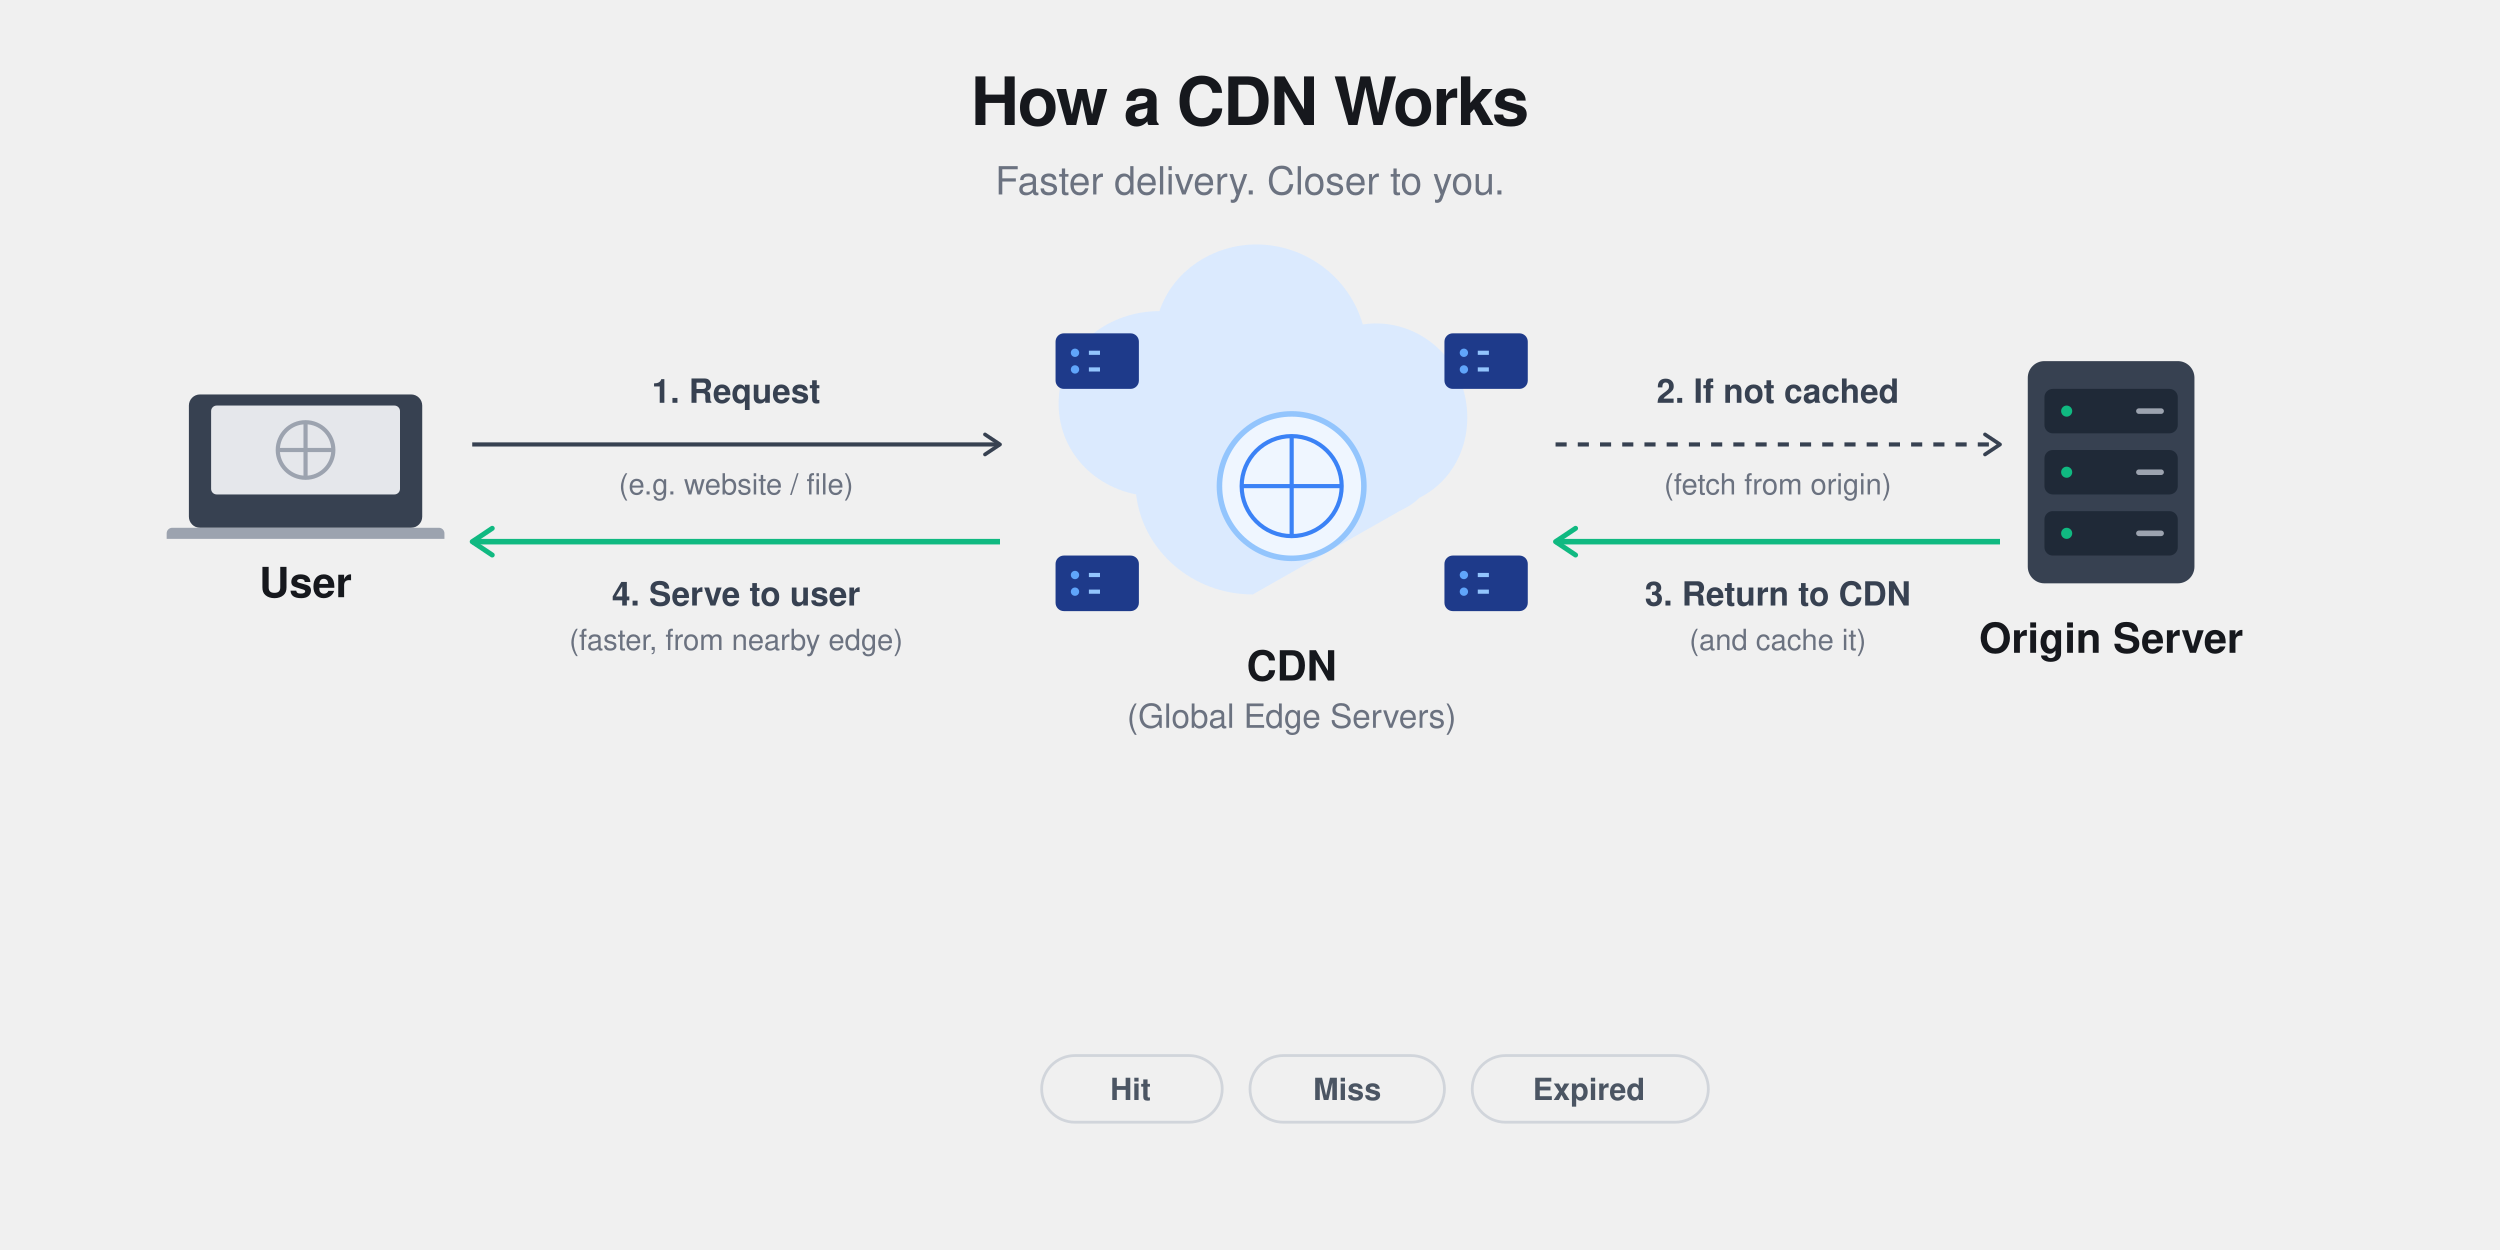
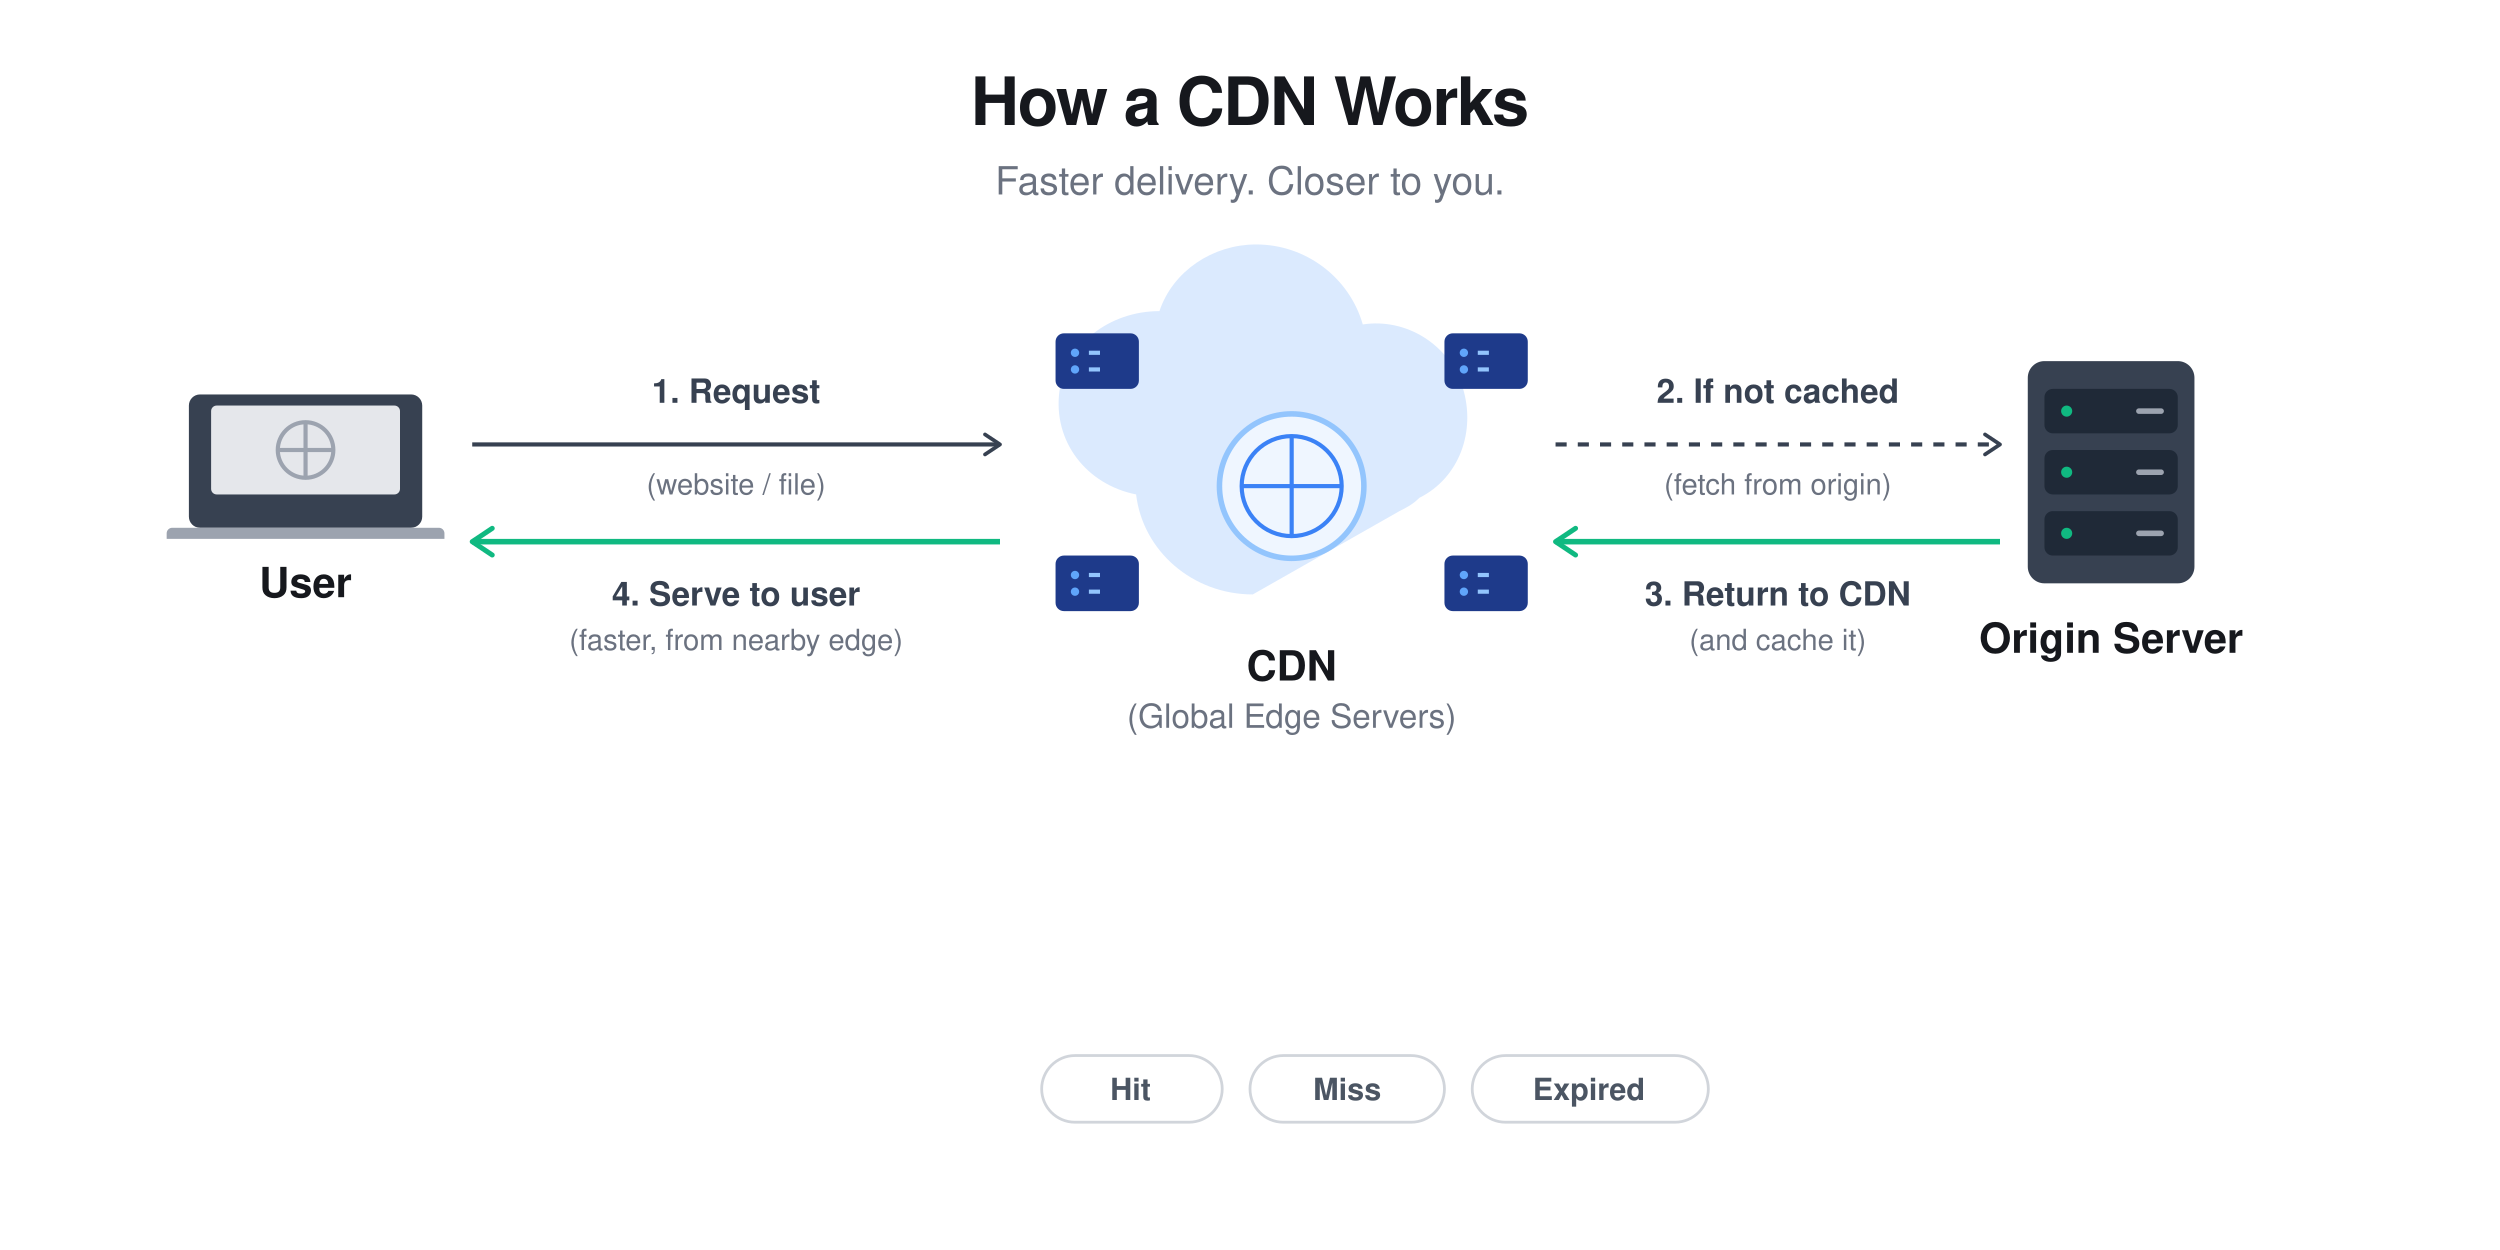
<svg xmlns="http://www.w3.org/2000/svg" viewBox="0 0 900 450" width="100%" role="img" aria-label="Animated diagram of how a CDN works, cycling through a cache hit, a cache miss, and an expired cache entry">
-   <style>.cdn-svg{font-family:-apple-system,BlinkMacSystemFont,"Segoe UI",Helvetica,Arial,sans-serif}.title{font-size:24px;font-weight:700;fill:#16181d;letter-spacing:-.5px}.subtitle{font-size:14px;fill:#6b7280}.box-title{font-size:15px;font-weight:700;fill:#16181d}.box-sub{font-size:12px;fill:#6b7280}.lbl{font-size:12px;font-weight:600;fill:#374151}.lbl-sub{font-size:10.5px;fill:#6b7280;text-anchor:middle}.line{stroke:#374151;stroke-width:1.5;fill:none}.line-green{stroke:#10b981;stroke-width:2;fill:none}.dot{fill:#2563eb;stroke:#fff;stroke-width:2}.pill-base{fill:none;stroke:#d1d5db;stroke-width:1}.pill-label{font-size:11px;font-weight:700;fill:#4b5563;text-anchor:middle}</style>
+   <style>
+     .cdn-svg { font-family: -apple-system, BlinkMacSystemFont, "Segoe UI", Helvetica, Arial, sans-serif; }
+     .title { font-size: 24px; font-weight: 700; fill: #16181d; letter-spacing: -.5px; }
+     .subtitle { font-size: 14px; fill: #6b7280; }
+     .box-title { font-size: 15px; font-weight: 700; fill: #16181d; }
+     .box-sub { font-size: 12px; fill: #6b7280; }
+     .lbl { font-size: 12px; font-weight: 600; fill: #374151; }
+     .lbl-sub { font-size: 10.5px; fill: #6b7280; text-anchor: middle; }
+     .line { stroke: #374151; stroke-width: 1.5; fill: none; }
+     .line-green { stroke: #10b981; stroke-width: 2; fill: none; }
+     .dot { fill: #2563eb; stroke: #fff; stroke-width: 2; }
+     .pill-base { fill: none; stroke: #d1d5db; stroke-width: 1; }
+     .pill-label { font-size: 11px; font-weight: 700; fill: #4b5563; text-anchor: middle; }
+   </style>
+   <rect width="900" height="450" fill="#ffffff" />
  <g class="cdn-svg">
    <text class="title" x="450" y="45" text-anchor="middle">How a CDN Works</text>
    <text class="subtitle" x="450" y="70" text-anchor="middle">Faster delivery. Closer to you.</text>
    <g transform="translate(60, 130)">
      <path d="M12 12h76a4 4 0 0 1 4 4v40a4 4 0 0 1-4 4H12a4 4 0 0 1-4-4V16a4 4 0 0 1 4-4z" fill="#374151" rx="4" />
      <rect x="16" y="16" width="68" height="32" rx="2" fill="#e5e7eb" />
      <circle cx="50" cy="32" r="10" fill="none" stroke="#9ca3af" stroke-width="1.5" />
      <path d="M40 32h20M50 22v20" stroke="#9ca3af" stroke-width="1.5" />
      <path d="M2 60h96a2 2 0 0 1 2 2v2H0v-2a2 2 0 0 1 2-2z" fill="#9ca3af" rx="1" />
      <text class="box-title" x="50" y="85" text-anchor="middle">User</text>
    </g>
    <g transform="translate(370, 120)">
      <path d="M55 70 c-18 0 -33 -13 -35 -30 c-15 -3 -25 -16 -23 -31 c2 -14 15 -24 30 -24 c4 -12 16 -20 29 -20 c15 0 28 10 32 24 c13 -2 26 6 30 19 c4 13 -1 27 -13 33 c-2 2 -4 3 -6 4 z" fill="#dbeafe" transform="translate(15, 10) scale(1.2)" />
      <circle cx="95" cy="55" r="26" fill="#eff6ff" stroke="#93c5fd" stroke-width="2" />
      <circle cx="95" cy="55" r="18" fill="none" stroke="#3b82f6" stroke-width="1.5" />
      <path d="M77 55h36M95 37v36" stroke="#3b82f6" stroke-width="1.5" />
      <rect x="10" y="0" width="30" height="20" rx="3" fill="#1e3a8a" />
      <circle cx="17" cy="7" r="1.5" fill="#60a5fa" />
      <line x1="22" y1="7" x2="26" y2="7" stroke="#93c5fd" stroke-width="1.5" />
      <circle cx="17" cy="13" r="1.5" fill="#60a5fa" />
      <line x1="22" y1="13" x2="26" y2="13" stroke="#93c5fd" stroke-width="1.5" />
      <rect x="150" y="0" width="30" height="20" rx="3" fill="#1e3a8a" />
      <circle cx="157" cy="7" r="1.5" fill="#60a5fa" />
      <line x1="162" y1="7" x2="166" y2="7" stroke="#93c5fd" stroke-width="1.5" />
      <circle cx="157" cy="13" r="1.5" fill="#60a5fa" />
      <line x1="162" y1="13" x2="166" y2="13" stroke="#93c5fd" stroke-width="1.5" />
      <rect x="10" y="80" width="30" height="20" rx="3" fill="#1e3a8a" />
      <circle cx="17" cy="87" r="1.5" fill="#60a5fa" />
      <line x1="22" y1="87" x2="26" y2="87" stroke="#93c5fd" stroke-width="1.5" />
      <circle cx="17" cy="93" r="1.5" fill="#60a5fa" />
      <line x1="22" y1="93" x2="26" y2="93" stroke="#93c5fd" stroke-width="1.5" />
      <rect x="150" y="80" width="30" height="20" rx="3" fill="#1e3a8a" />
      <circle cx="157" cy="87" r="1.5" fill="#60a5fa" />
      <line x1="162" y1="87" x2="166" y2="87" stroke="#93c5fd" stroke-width="1.5" />
      <circle cx="157" cy="93" r="1.5" fill="#60a5fa" />
      <line x1="162" y1="93" x2="166" y2="93" stroke="#93c5fd" stroke-width="1.5" />
      <text class="box-title" x="95" y="125" text-anchor="middle">CDN</text>
      <text class="box-sub" x="95" y="142" text-anchor="middle">(Global Edge Servers)</text>
    </g>
    <g transform="translate(730, 130)">
      <rect x="0" y="0" width="60" height="80" rx="6" fill="#374151" />
      <rect x="6" y="10" width="48" height="16" rx="3" fill="#1f2937" />
      <circle cx="14" cy="18" r="2" fill="#10b981" />
      <line x1="40" y1="18" x2="48" y2="18" stroke="#9ca3af" stroke-width="2" stroke-linecap="round" />
      <rect x="6" y="32" width="48" height="16" rx="3" fill="#1f2937" />
      <circle cx="14" cy="40" r="2" fill="#10b981" />
      <line x1="40" y1="40" x2="48" y2="40" stroke="#9ca3af" stroke-width="2" stroke-linecap="round" />
      <rect x="6" y="54" width="48" height="16" rx="3" fill="#1f2937" />
      <circle cx="14" cy="62" r="2" fill="#10b981" />
      <line x1="40" y1="62" x2="48" y2="62" stroke="#9ca3af" stroke-width="2" stroke-linecap="round" />
      <text class="box-title" x="30" y="105" text-anchor="middle">Origin Server</text>
    </g>
    <defs>
      <path id="pReq" d="M 170 160 L 360 160" />
      <path id="pSrv" d="M 360 195 L 170 195" />
      <path id="pMiss" d="M 560 160 L 720 160" />
      <path id="pBack" d="M 720 195 L 560 195" />
    </defs>
    <use href="#pReq" class="line" marker-end="url(#arrow)" />
    <text class="lbl" x="265" y="145" text-anchor="middle">1. Request</text>
-     <text class="lbl-sub" x="265" y="178">(e.g. website / file)</text>
+     <text class="lbl-sub" x="265" y="178">(website / file)</text>
    <use href="#pSrv" class="line-green" marker-end="url(#arrowGreen)" />
    <text class="lbl" x="265" y="218" fill="#047857" text-anchor="middle">4. Serve to user</text>
    <text class="lbl-sub" x="265" y="234">(faster, from nearby edge)</text>
    <use href="#pMiss" class="line" stroke-dasharray="4 4" marker-end="url(#arrow)" />
    <text class="lbl" x="640" y="145" text-anchor="middle">2. If not cached</text>
    <text class="lbl-sub" x="640" y="178">(fetch from origin)</text>
    <use href="#pBack" class="line-green" marker-end="url(#arrowGreen)" />
    <text class="lbl" x="640" y="218" fill="#047857" text-anchor="middle">3. Return to CDN</text>
    <text class="lbl-sub" x="640" y="234">(and cache it)</text>
    <defs>
      <marker id="arrow" viewBox="0 0 10 10" refX="8" refY="5" markerWidth="6" markerHeight="6" orient="auto-start-reverse">
        <path d="M2 1L8 5L2 9" fill="none" stroke-linecap="round" stroke-linejoin="round" stroke-width="1.5" stroke="#374151" />
      </marker>
      <marker id="arrowGreen" viewBox="0 0 10 10" refX="8" refY="5" markerWidth="6" markerHeight="6" orient="auto-start-reverse">
        <path d="M2 1L8 5L2 9" fill="none" stroke-linecap="round" stroke-linejoin="round" stroke-width="1.5" stroke="#10b981" />
      </marker>
    </defs>
    <g>
      <rect class="pill-base" x="375" y="380" width="65" height="24" rx="12" />
      <rect x="375" y="380" width="65" height="24" rx="12" fill="#e3f6ec" stroke="#10b981" opacity="0">
        <animate attributeName="opacity" values="0;1;1;0" keyTimes="0;0.05;0.95;1" dur="1.65s" begin="reqHit.begin" fill="freeze" />
      </rect>
      <text class="pill-label" x="407" y="396" fill="#10b981" opacity="1">Hit</text>
      <rect class="pill-base" x="450" y="380" width="70" height="24" rx="12" />
      <rect x="450" y="380" width="70" height="24" rx="12" fill="#eef0f3" stroke="#6b7280" opacity="0">
        <animate attributeName="opacity" values="0;1;1;0" keyTimes="0;0.05;0.95;1" dur="3.55s" begin="reqMiss.begin" fill="freeze" />
      </rect>
      <text class="pill-label" x="485" y="396" fill="#4b5563" opacity="1">Miss</text>
      <rect class="pill-base" x="530" y="380" width="85" height="24" rx="12" />
      <rect x="530" y="380" width="85" height="24" rx="12" fill="#fef3c7" stroke="#d97706" opacity="0">
        <animate attributeName="opacity" values="0;1;1;0" keyTimes="0;0.05;0.95;1" dur="3.55s" begin="reqExp.begin" fill="freeze" />
      </rect>
      <text class="pill-label" x="572" y="396" fill="#d97706" opacity="1">Expired</text>
    </g>
    <circle class="dot" r="6" opacity="0">
      <animateMotion id="reqHit" dur="0.7s" begin="0s; srvExp.end+0.8s" fill="freeze">
        <mpath href="#pReq" />
      </animateMotion>
      <animate attributeName="opacity" values="0;1;1;0" keyTimes="0;0.15;0.85;1" dur="0.7s" begin="reqHit.begin" fill="freeze" />
    </circle>
    <circle class="dot" r="6" fill="#10b981" opacity="0">
      <animateMotion id="srvHit" dur="0.7s" begin="reqHit.end+0.25s" fill="freeze">
        <mpath href="#pSrv" />
      </animateMotion>
      <animate attributeName="opacity" values="0;1;1;0" keyTimes="0;0.15;0.85;1" dur="0.7s" begin="srvHit.begin" fill="freeze" />
    </circle>
    <circle class="dot" r="6" opacity="0">
      <animateMotion id="reqMiss" dur="0.7s" begin="srvHit.end+0.6s" fill="freeze">
        <mpath href="#pReq" />
      </animateMotion>
      <animate attributeName="opacity" values="0;1;1;0" keyTimes="0;0.15;0.85;1" dur="0.7s" begin="reqMiss.begin" fill="freeze" />
    </circle>
    <circle class="dot" r="6" opacity="0">
      <animateMotion id="missGo" dur="0.7s" begin="reqMiss.end+0.25s" fill="freeze">
        <mpath href="#pMiss" />
      </animateMotion>
      <animate attributeName="opacity" values="0;1;1;0" keyTimes="0;0.15;0.85;1" dur="0.7s" begin="missGo.begin" fill="freeze" />
    </circle>
    <circle class="dot" r="6" fill="#10b981" opacity="0">
      <animateMotion id="missBack" dur="0.7s" begin="missGo.end+0.25s" fill="freeze">
        <mpath href="#pBack" />
      </animateMotion>
      <animate attributeName="opacity" values="0;1;1;0" keyTimes="0;0.15;0.85;1" dur="0.7s" begin="missBack.begin" fill="freeze" />
    </circle>
    <circle class="dot" r="6" fill="#10b981" opacity="0">
      <animateMotion id="srvMiss" dur="0.7s" begin="missBack.end+0.25s" fill="freeze">
        <mpath href="#pSrv" />
      </animateMotion>
      <animate attributeName="opacity" values="0;1;1;0" keyTimes="0;0.15;0.85;1" dur="0.7s" begin="srvMiss.begin" fill="freeze" />
    </circle>
    <circle class="dot" r="6" opacity="0">
      <animateMotion id="reqExp" dur="0.7s" begin="srvMiss.end+0.6s" fill="freeze">
        <mpath href="#pReq" />
      </animateMotion>
      <animate attributeName="opacity" values="0;1;1;0" keyTimes="0;0.15;0.85;1" dur="0.7s" begin="reqExp.begin" fill="freeze" />
    </circle>
    <circle class="dot" r="6" fill="#d97706" opacity="0">
      <animateMotion id="expGo" dur="0.7s" begin="reqExp.end+0.25s" fill="freeze">
        <mpath href="#pMiss" />
      </animateMotion>
      <animate attributeName="opacity" values="0;1;1;0" keyTimes="0;0.15;0.85;1" dur="0.7s" begin="expGo.begin" fill="freeze" />
    </circle>
    <circle class="dot" r="6" fill="#10b981" opacity="0">
      <animateMotion id="expBack" dur="0.7s" begin="expGo.end+0.25s" fill="freeze">
        <mpath href="#pBack" />
      </animateMotion>
      <animate attributeName="opacity" values="0;1;1;0" keyTimes="0;0.15;0.85;1" dur="0.7s" begin="expBack.begin" fill="freeze" />
    </circle>
    <circle class="dot" r="6" fill="#10b981" opacity="0">
      <animateMotion id="srvExp" dur="0.7s" begin="expBack.end+0.25s" fill="freeze">
        <mpath href="#pSrv" />
      </animateMotion>
      <animate attributeName="opacity" values="0;1;1;0" keyTimes="0;0.15;0.85;1" dur="0.7s" begin="srvExp.begin" fill="freeze" />
    </circle>
  </g>
</svg>
